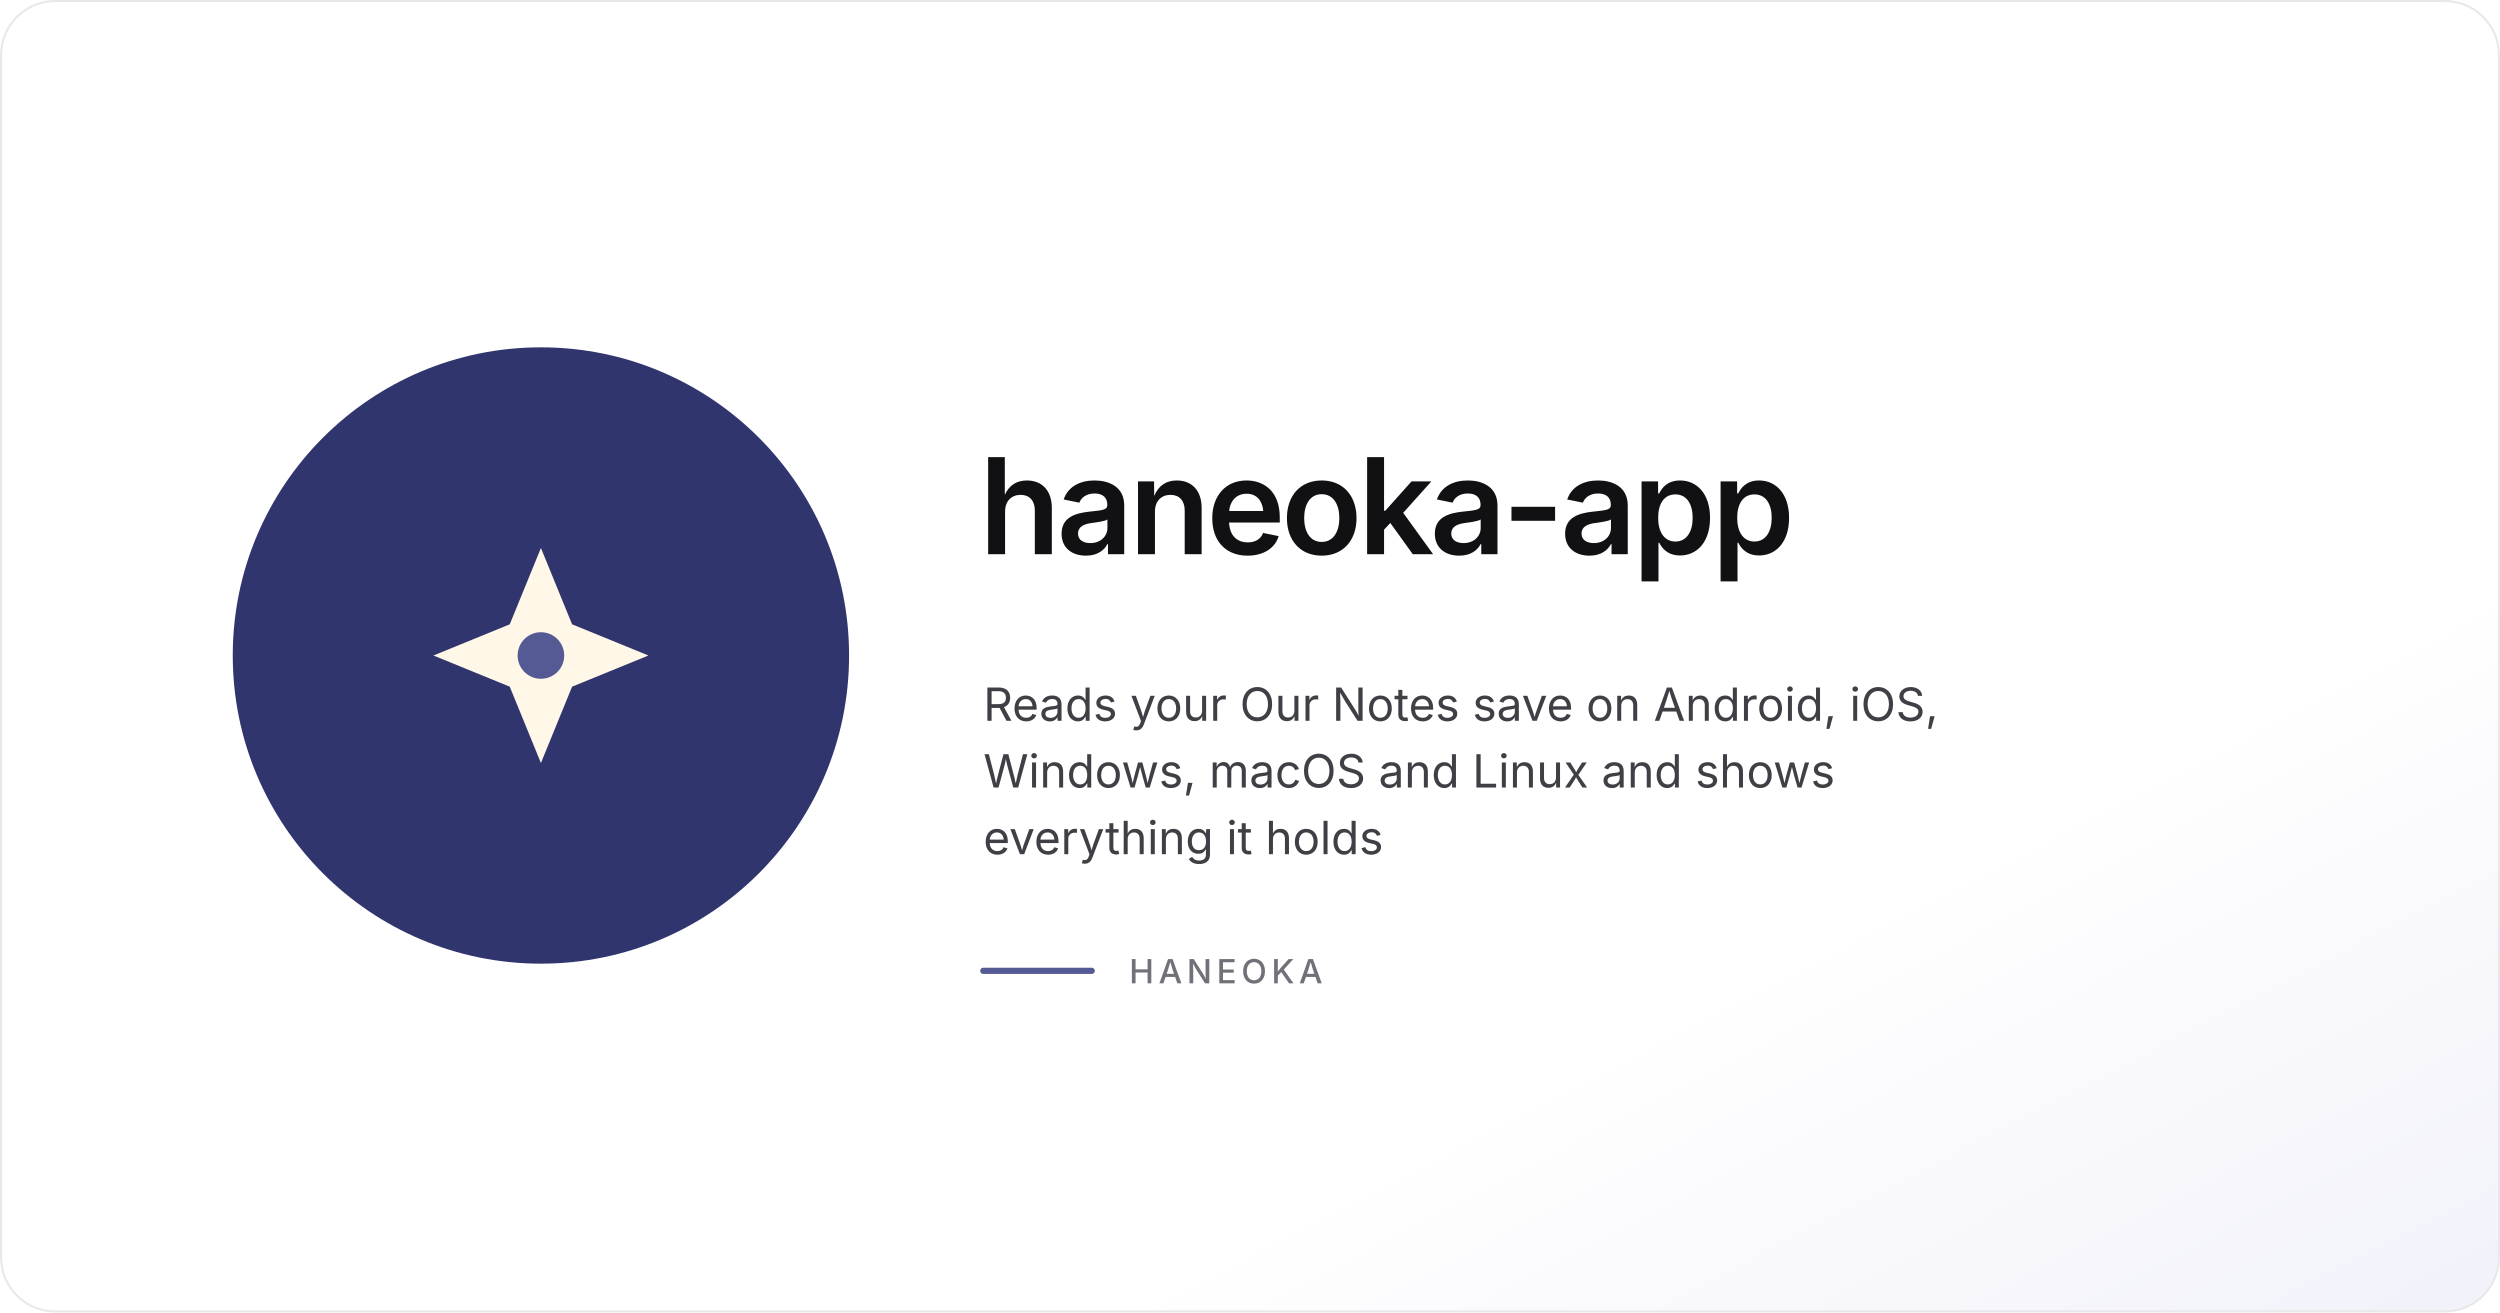
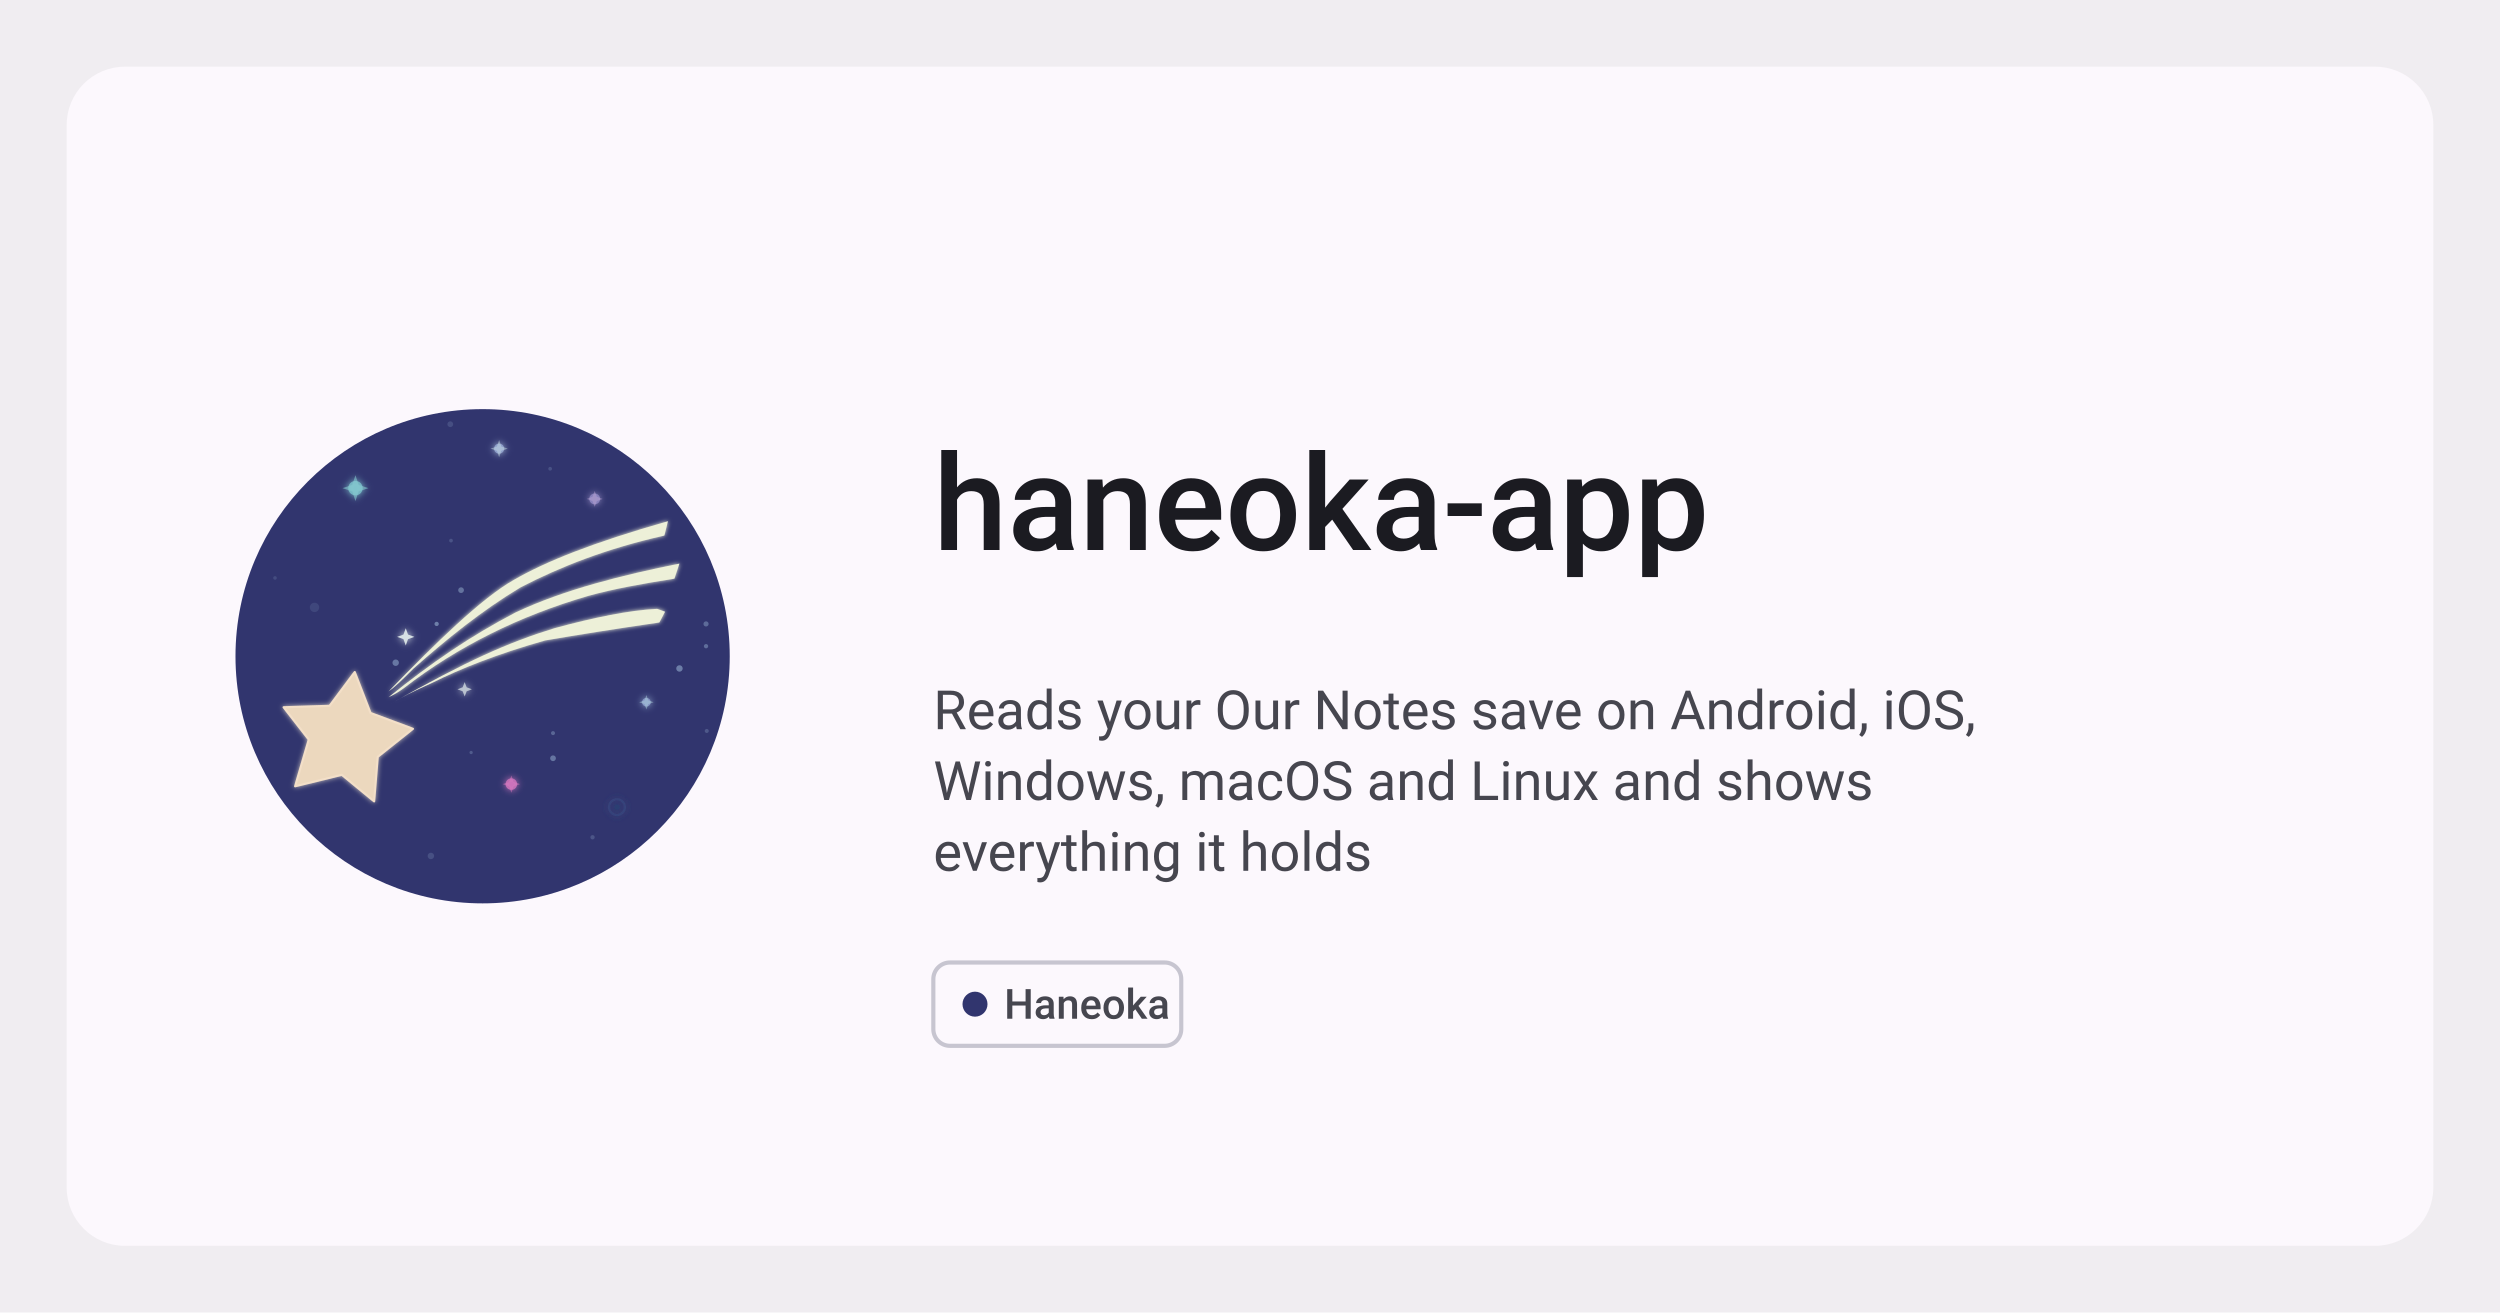
- <svg xmlns="http://www.w3.org/2000/svg" viewBox="0 0 1200 630" role="img" aria-label="haneoka-app">
-   <defs>
-     <linearGradient id="background" x1="0" y1="0" x2="1" y2="1">
-       <stop offset="0" stop-color="#FFFFFF" />
-       <stop offset=".72" stop-color="#FFFFFF" />
-       <stop offset="1" stop-color="#F1F1FA" />
-     </linearGradient>
-   </defs>
-   <rect x=".5" y=".5" width="1199" height="629" rx="26" fill="url(#background)" stroke="#E8E8EA" />
-   <g transform="translate(110 165) scale(.43)">
-     <circle cx="348" cy="348" r="344" fill="#31356E" />
-     <path d="M348 228L382.8 313.2L468 348L382.8 382.8L348 468L313.2 382.8L228 348L313.2 313.2Z" fill="#FFF7E8" />
-     <circle cx="348" cy="348" r="26" fill="#555994" />
+ <svg xmlns="http://www.w3.org/2000/svg" viewBox="0 0 1200 630" role="img" aria-label="haneoka-app" font-family="Roboto, 'Noto Sans', sans-serif">
+   <rect width="1200" height="630" fill="#F0EDF1" />
+   <rect x="32" y="32" width="1136" height="566" rx="28" fill="#FCF8FD" />
+   <g transform="translate(112 195)">
+     <svg width="240" height="240" viewBox="0 0 696 696">
+       <defs>
+         <filter id="softGlow" x="-80%" y="-80%" width="260%" height="260%">
+           <feGaussianBlur stdDeviation="5" result="blur" />
+           <feMerge>
+             <feMergeNode in="blur" />
+             <feMergeNode in="SourceGraphic" />
+           </feMerge>
+         </filter>
+         <filter id="trailGlow" x="-15%" y="-30%" width="130%" height="160%">
+           <feGaussianBlur stdDeviation="3.2" result="blur" />
+           <feMerge>
+             <feMergeNode in="blur" />
+             <feMergeNode in="SourceGraphic" />
+           </feMerge>
+         </filter>
+         <filter id="starGlow" x="-20%" y="-20%" width="140%" height="140%">
+           <feGaussianBlur in="SourceAlpha" stdDeviation="3.5" result="blur" />
+           <feFlood flood-color="#fff4d6" flood-opacity="0.72" />
+           <feComposite in2="blur" operator="in" />
+           <feMerge>
+             <feMergeNode />
+             <feMergeNode in="SourceGraphic" />
+           </feMerge>
+         </filter>
+       </defs>
+       <g>
+         <circle cx="347" cy="348" r="344" fill="#31356e" />
+         <g filter="url(#softGlow)">
+           <circle cx="170" cy="114" r="10" fill="#79bbc8" opacity="0.88" />
+           <path d="M170 96l4.5 13.5L188 114l-13.5 4.5L170 132l-4.5-13.5L152 114l13.5-4.5z" fill="#86cbd0" opacity="0.58" />
+           <circle cx="370" cy="59" r="7" fill="#97a9d3" opacity="0.85" />
+           <path d="M370 47l3 9 9 3-9 3-3 9-3-9-9-3 9-3z" fill="#c2d8e1" opacity="0.5" />
+           <circle cx="503" cy="129" r="7.5" fill="#8c85c0" opacity="0.9" />
+           <path d="M503 118l3 8 8 3-8 3-3 8-3-8-8-3 8-3z" fill="#b9a4d2" opacity="0.48" />
+           <circle cx="387" cy="526" r="8" fill="#c370b7" opacity="0.94" />
+           <path d="M387 514l3.2 8.8 8.8 3.2-8.8 3.2-3.2 8.8-3.2-8.8-8.8-3.2 8.8-3.2z" fill="#d376bd" opacity="0.55" />
+           <circle cx="534" cy="558" r="11" fill="none" stroke="#3a4d84" stroke-width="3" opacity="0.54" />
+           <circle cx="534" cy="558" r="4" fill="#2a3d73" opacity="0.8" />
+           <circle cx="575" cy="412" r="6" fill="#92a4d1" opacity="0.8" />
+           <path d="M575 402l2.6 7.4 7.4 2.6-7.4 2.6-2.6 7.4-2.6-7.4-7.4-2.6 7.4-2.6z" fill="#a8cada" opacity="0.52" />
+         </g>
+         <g fill="#9ab5d4">
+           <circle cx="302" cy="25" r="4" opacity="0.2" />
+           <circle cx="441" cy="87" r="2.6" opacity="0.22" />
+           <circle cx="303" cy="187" r="2.6" opacity="0.24" />
+           <circle cx="317" cy="256" r="4" opacity="0.48" />
+           <circle cx="283" cy="303" r="3" opacity="0.58" />
+           <circle cx="226" cy="357" r="4.5" opacity="0.52" />
+           <circle cx="113" cy="280" r="6.5" opacity="0.14" />
+           <circle cx="658" cy="303" r="3.6" opacity="0.42" />
+           <circle cx="658" cy="334" r="3" opacity="0.44" />
+           <circle cx="621" cy="365" r="4.5" opacity="0.56" />
+           <circle cx="445" cy="455" r="2.8" opacity="0.38" />
+           <circle cx="445" cy="490" r="4" opacity="0.5" />
+           <circle cx="500" cy="600" r="3" opacity="0.25" />
+           <circle cx="275" cy="626" r="4.5" opacity="0.21" />
+           <circle cx="659" cy="452" r="2.8" opacity="0.28" />
+           <circle cx="331" cy="482" r="2.3" opacity="0.3" />
+           <circle cx="58" cy="239" r="2.5" opacity="0.18" />
+         </g>
+         <g fill="#dce5e8" filter="url(#softGlow)">
+           <path d="M240 309l3.2 8.8 8.8 3.2-8.8 3.2-3.2 8.8-3.2-8.8-8.8-3.2 8.8-3.2z" opacity="0.94" />
+           <path d="M322 384l2.8 7.2 7.2 2.8-7.2 2.8-2.8 7.2-2.8-7.2-7.2-2.8 7.2-2.8z" opacity="0.72" />
+         </g>
+         <g fill="#edf0d8" filter="url(#trailGlow)">
+           <path d="M216 397C282 329 346 267 390 242C435 216 500 190 605 160L600 180C520 198 456 223 400 252C345 285 296 325 251 365C235 381 225 391 216 397Z" />
+           <path d="M216 405C277 356 330 320 393 287C461 255 542 235 621 219L614 240C570 247 530 254 494 264C398 292 313 334 238 392C230 398 223 402 216 405Z" />
+           <path d="M219 414C324 355 382 329 447 309C502 294 551 284 590 282L601 286L593 301C531 310 481 318 434 326C367 345 317 365 277 385C250 397 233 406 219 414Z" />
+         </g>
+         <path d="M169 370L134 417L70 419L105 464L86 529L151 513L196 550L201 488L250 449L191 427Z" fill="#ecd8be" stroke="#f3dfc8" stroke-width="3" stroke-linejoin="round" filter="url(#starGlow)" />
+       </g>
+     </svg>
  </g>
-   <g transform="translate(470 196)">
-     <text x="0" y="70" fill="#111114" font-family="Inter, Helvetica Neue, Arial, sans-serif" font-size="64" font-weight="600" letter-spacing="-2">haneoka-app</text>
-     <text x="2" y="150" fill="#3F3F46" font-family="Inter, Helvetica Neue, Arial, sans-serif" font-size="22">Reads your Our Notes save on Android, iOS,</text>
-     <text x="2" y="182" fill="#3F3F46" font-family="Inter, Helvetica Neue, Arial, sans-serif" font-size="22">Windows, macOS and Linux and shows</text>
-     <text x="2" y="214" fill="#3F3F46" font-family="Inter, Helvetica Neue, Arial, sans-serif" font-size="22">everything it holds</text>
-     <line x1="2" y1="270" x2="54" y2="270" stroke="#555994" stroke-width="3" stroke-linecap="round" />
-     <text x="72" y="276" fill="#71717A" font-family="Inter, Helvetica Neue, Arial, sans-serif" font-size="16" font-weight="500" letter-spacing="2.2">HANEOKA</text>
+   <g transform="translate(448 200)">
+     <text x="0" y="64" fill="#1B1B21" font-size="64" font-weight="500">haneoka-app</text>
+     <text x="0" y="150" fill="#46464F" font-size="26">Reads your Our Notes save on Android, iOS,</text>
+     <text x="0" y="184" fill="#46464F" font-size="26">Windows, macOS and Linux and shows</text>
+     <text x="0" y="218" fill="#46464F" font-size="26">everything it holds</text>
+     <g transform="translate(0 262)">
+       <rect width="119" height="40" rx="8" fill="none" stroke="#C7C5D0" stroke-width="2" />
+       <circle cx="20" cy="20" r="6" fill="#31356E" />
+       <text x="34" y="27" fill="#46464F" font-size="20" font-weight="500">Haneoka</text>
+     </g>
  </g>
</svg>
